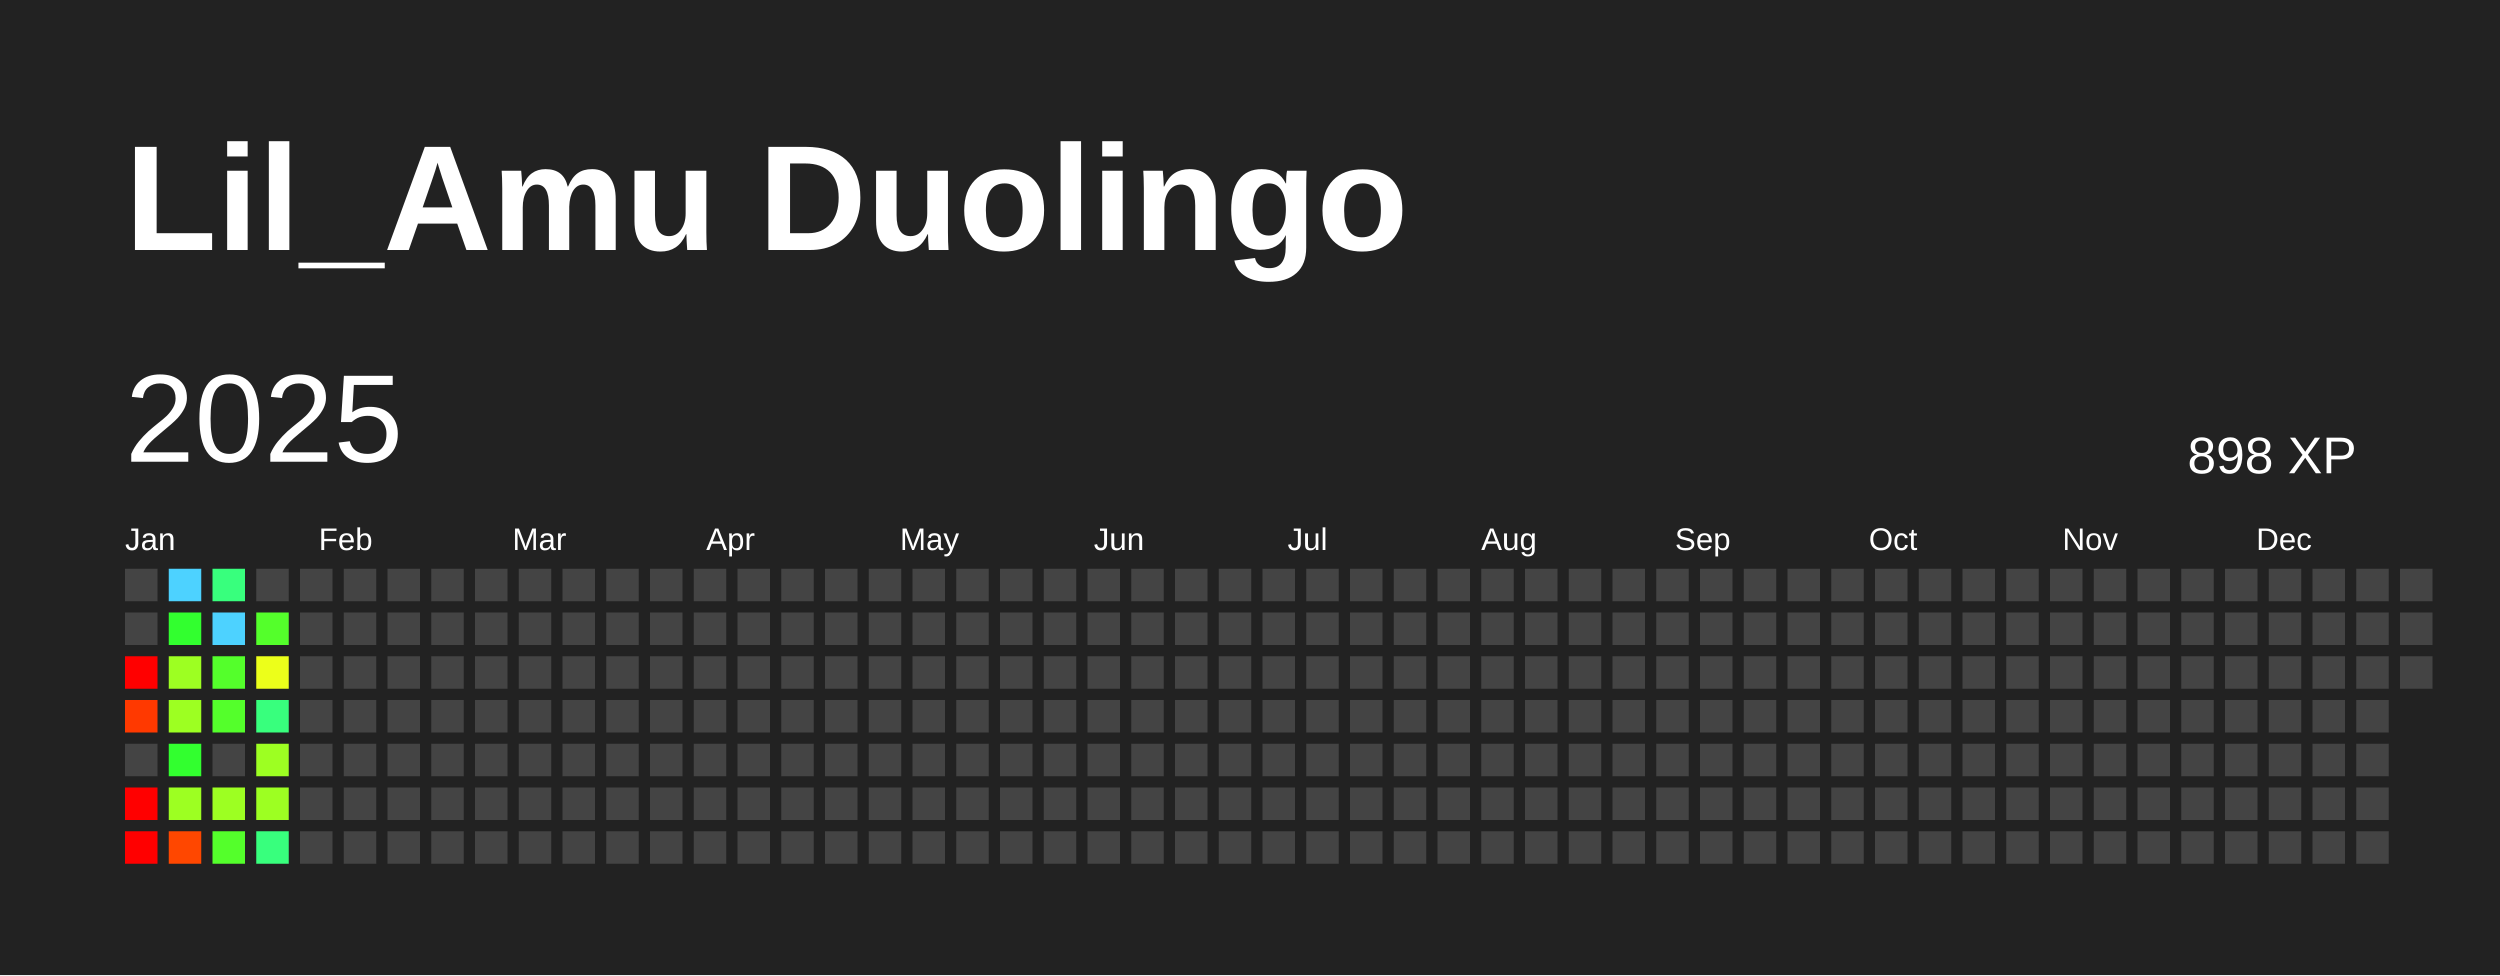
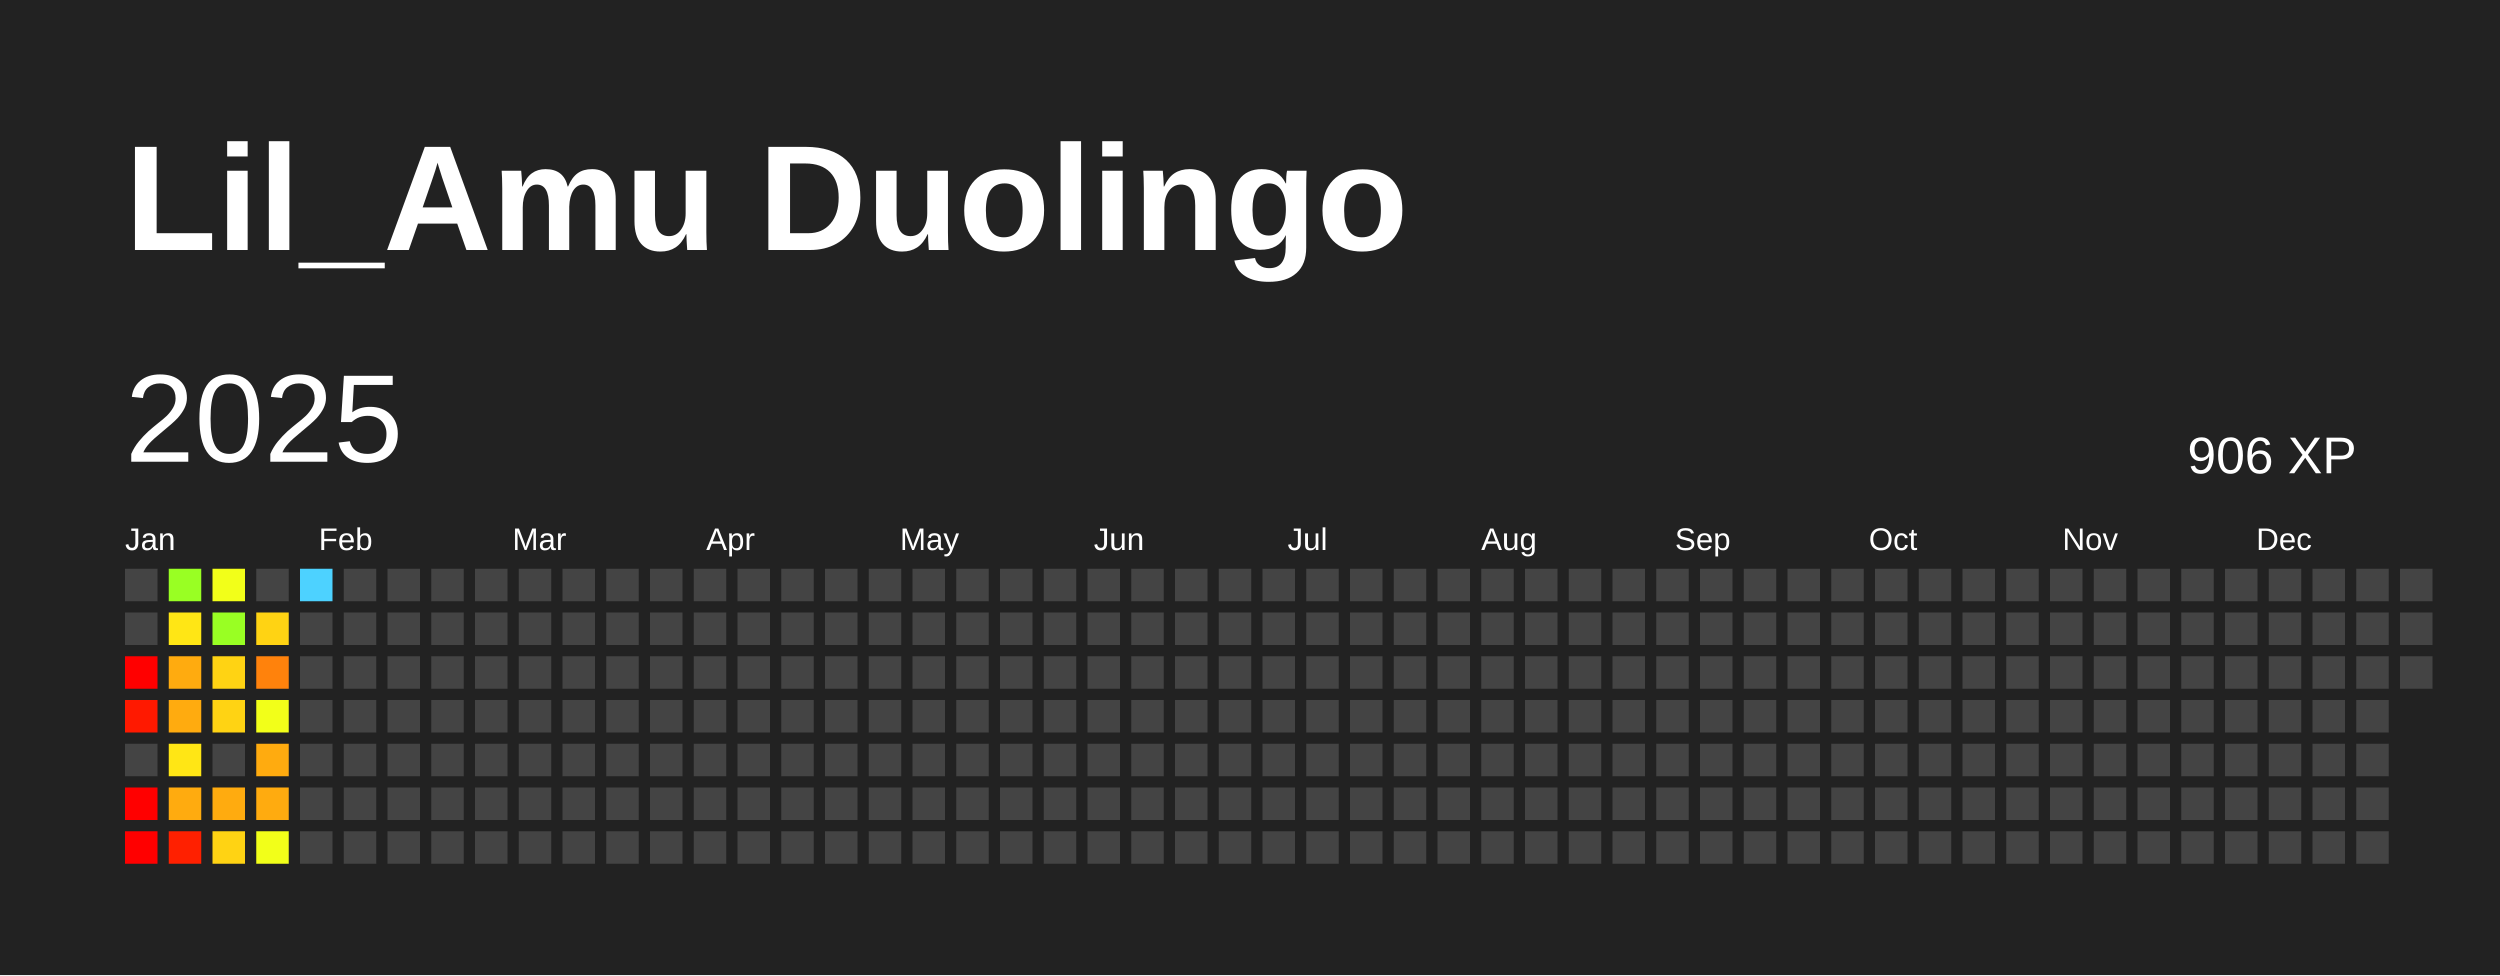
<svg xmlns="http://www.w3.org/2000/svg" baseProfile="full" height="78mm" version="1.1" viewBox="0,0,200,78" width="200mm">
  <defs />
  <rect fill="#222222" height="78" width="200" x="0" y="0" />
  <text fill="#FFFFFF" style="font-size:12px; font-family:Arial; font-weight:bold;" x="10" y="20">Lil_Amu Duolingo</text>
  <text dominant-baseline="hanging" fill="#FFFFFF" style="font-size:10.0px; font-family:Arial;" x="10" y="30">2025</text>
-   <text dominant-baseline="hanging" fill="#FFFFFF" style="font-size:4.125px; font-family:Arial;" x="175" y="35">898 XP</text>
+   <text dominant-baseline="hanging" fill="#FFFFFF" style="font-size:4.125px; font-family:Arial;" x="175" y="35">906 XP</text>
  <text fill="#FFFFFF" style="font-size:2.5px; font-family:Arial" x="10.0" y="44">Jan</text>
  <text fill="#FFFFFF" style="font-size:2.5px; font-family:Arial" x="25.5" y="44">Feb</text>
  <text fill="#FFFFFF" style="font-size:2.5px; font-family:Arial" x="41.0" y="44">Mar</text>
  <text fill="#FFFFFF" style="font-size:2.5px; font-family:Arial" x="56.5" y="44">Apr</text>
  <text fill="#FFFFFF" style="font-size:2.5px; font-family:Arial" x="72.0" y="44">May</text>
  <text fill="#FFFFFF" style="font-size:2.5px; font-family:Arial" x="87.5" y="44">Jun</text>
  <text fill="#FFFFFF" style="font-size:2.5px; font-family:Arial" x="103.0" y="44">Jul</text>
  <text fill="#FFFFFF" style="font-size:2.5px; font-family:Arial" x="118.5" y="44">Aug</text>
  <text fill="#FFFFFF" style="font-size:2.5px; font-family:Arial" x="134.0" y="44">Sep</text>
  <text fill="#FFFFFF" style="font-size:2.5px; font-family:Arial" x="149.5" y="44">Oct</text>
  <text fill="#FFFFFF" style="font-size:2.5px; font-family:Arial" x="165.0" y="44">Nov</text>
  <text fill="#FFFFFF" style="font-size:2.5px; font-family:Arial" x="180.5" y="44">Dec</text>
  <rect fill="#444444" height="2.6" width="2.6" x="10.0" y="45.5" />
  <rect fill="#444444" height="2.6" width="2.6" x="10.0" y="49.0" />
  <rect fill="red" height="2.6" width="2.6" x="10.0" y="52.5" />
-   <rect fill="#ff3900" height="2.6" width="2.6" x="10.0" y="56.0" />
+   <rect fill="#ff1900" height="2.6" width="2.6" x="10.0" y="56.0" />
  <rect fill="#444444" height="2.6" width="2.6" x="10.0" y="59.5" />
  <rect fill="red" height="2.6" width="2.6" x="10.0" y="63.0" />
  <rect fill="red" height="2.6" width="2.6" x="10.0" y="66.5" />
-   <rect fill="#4dd2ff" height="2.6" width="2.6" x="13.5" y="45.5" />
-   <rect fill="#32ff2f" height="2.6" width="2.6" x="13.5" y="49.0" />
-   <rect fill="#9dff22" height="2.6" width="2.6" x="13.5" y="52.5" />
-   <rect fill="#9dff22" height="2.6" width="2.6" x="13.5" y="56.0" />
-   <rect fill="#32ff2f" height="2.6" width="2.6" x="13.5" y="59.5" />
-   <rect fill="#9dff22" height="2.6" width="2.6" x="13.5" y="63.0" />
-   <rect fill="#ff4700" height="2.6" width="2.6" x="13.5" y="66.5" />
-   <rect fill="#38ff7d" height="2.6" width="2.6" x="17.0" y="45.5" />
-   <rect fill="#4dd2ff" height="2.6" width="2.6" x="17.0" y="49.0" />
-   <rect fill="#54ff2b" height="2.6" width="2.6" x="17.0" y="52.5" />
-   <rect fill="#54ff2b" height="2.6" width="2.6" x="17.0" y="56.0" />
+   <rect fill="#99ff23" height="2.6" width="2.6" x="13.5" y="45.5" />
+   <rect fill="#ffe615" height="2.6" width="2.6" x="13.5" y="49.0" />
+   <rect fill="#ffab0f" height="2.6" width="2.6" x="13.5" y="52.5" />
+   <rect fill="#ffab0f" height="2.6" width="2.6" x="13.5" y="56.0" />
+   <rect fill="#ffe615" height="2.6" width="2.6" x="13.5" y="59.5" />
+   <rect fill="#ffab0f" height="2.6" width="2.6" x="13.5" y="63.0" />
+   <rect fill="#ff2000" height="2.6" width="2.6" x="13.5" y="66.5" />
+   <rect fill="#f2ff19" height="2.6" width="2.6" x="17.0" y="45.5" />
+   <rect fill="#99ff23" height="2.6" width="2.6" x="17.0" y="49.0" />
+   <rect fill="#ffd313" height="2.6" width="2.6" x="17.0" y="52.5" />
+   <rect fill="#ffd313" height="2.6" width="2.6" x="17.0" y="56.0" />
  <rect fill="#444444" height="2.6" width="2.6" x="17.0" y="59.5" />
-   <rect fill="#9dff22" height="2.6" width="2.6" x="17.0" y="63.0" />
-   <rect fill="#54ff2b" height="2.6" width="2.6" x="17.0" y="66.5" />
+   <rect fill="#ffab0f" height="2.6" width="2.6" x="17.0" y="63.0" />
+   <rect fill="#ffd313" height="2.6" width="2.6" x="17.0" y="66.5" />
  <rect fill="#444444" height="2.6" width="2.6" x="20.5" y="45.5" />
-   <rect fill="#54ff2b" height="2.6" width="2.6" x="20.5" y="49.0" />
-   <rect fill="#ecff1a" height="2.6" width="2.6" x="20.5" y="52.5" />
-   <rect fill="#38ff7d" height="2.6" width="2.6" x="20.5" y="56.0" />
-   <rect fill="#9dff22" height="2.6" width="2.6" x="20.5" y="59.5" />
-   <rect fill="#9dff22" height="2.6" width="2.6" x="20.5" y="63.0" />
-   <rect fill="#38ff7d" height="2.6" width="2.6" x="20.5" y="66.5" />
-   <rect fill="#444444" height="2.6" width="2.6" x="24.0" y="45.5" />
+   <rect fill="#ffd313" height="2.6" width="2.6" x="20.5" y="49.0" />
+   <rect fill="#ff820c" height="2.6" width="2.6" x="20.5" y="52.5" />
+   <rect fill="#f2ff19" height="2.6" width="2.6" x="20.5" y="56.0" />
+   <rect fill="#ffab0f" height="2.6" width="2.6" x="20.5" y="59.5" />
+   <rect fill="#ffab0f" height="2.6" width="2.6" x="20.5" y="63.0" />
+   <rect fill="#f2ff19" height="2.6" width="2.6" x="20.5" y="66.5" />
+   <rect fill="#4dd2ff" height="2.6" width="2.6" x="24.0" y="45.5" />
  <rect fill="#444444" height="2.6" width="2.6" x="24.0" y="49.0" />
  <rect fill="#444444" height="2.6" width="2.6" x="24.0" y="52.5" />
  <rect fill="#444444" height="2.6" width="2.6" x="24.0" y="56.0" />
  <rect fill="#444444" height="2.6" width="2.6" x="24.0" y="59.5" />
  <rect fill="#444444" height="2.6" width="2.6" x="24.0" y="63.0" />
  <rect fill="#444444" height="2.6" width="2.6" x="24.0" y="66.5" />
  <rect fill="#444444" height="2.6" width="2.6" x="27.5" y="45.5" />
  <rect fill="#444444" height="2.6" width="2.6" x="27.5" y="49.0" />
  <rect fill="#444444" height="2.6" width="2.6" x="27.5" y="52.5" />
  <rect fill="#444444" height="2.6" width="2.6" x="27.5" y="56.0" />
  <rect fill="#444444" height="2.6" width="2.6" x="27.5" y="59.5" />
  <rect fill="#444444" height="2.6" width="2.6" x="27.5" y="63.0" />
  <rect fill="#444444" height="2.6" width="2.6" x="27.5" y="66.5" />
  <rect fill="#444444" height="2.6" width="2.6" x="31.0" y="45.5" />
  <rect fill="#444444" height="2.6" width="2.6" x="31.0" y="49.0" />
  <rect fill="#444444" height="2.6" width="2.6" x="31.0" y="52.5" />
  <rect fill="#444444" height="2.6" width="2.6" x="31.0" y="56.0" />
  <rect fill="#444444" height="2.6" width="2.6" x="31.0" y="59.5" />
  <rect fill="#444444" height="2.6" width="2.6" x="31.0" y="63.0" />
  <rect fill="#444444" height="2.6" width="2.6" x="31.0" y="66.5" />
  <rect fill="#444444" height="2.6" width="2.6" x="34.5" y="45.5" />
  <rect fill="#444444" height="2.6" width="2.6" x="34.5" y="49.0" />
  <rect fill="#444444" height="2.6" width="2.6" x="34.5" y="52.5" />
  <rect fill="#444444" height="2.6" width="2.6" x="34.5" y="56.0" />
  <rect fill="#444444" height="2.6" width="2.6" x="34.5" y="59.5" />
  <rect fill="#444444" height="2.6" width="2.6" x="34.5" y="63.0" />
  <rect fill="#444444" height="2.6" width="2.6" x="34.5" y="66.5" />
  <rect fill="#444444" height="2.6" width="2.6" x="38.0" y="45.5" />
  <rect fill="#444444" height="2.6" width="2.6" x="38.0" y="49.0" />
  <rect fill="#444444" height="2.6" width="2.6" x="38.0" y="52.5" />
  <rect fill="#444444" height="2.6" width="2.6" x="38.0" y="56.0" />
  <rect fill="#444444" height="2.6" width="2.6" x="38.0" y="59.5" />
  <rect fill="#444444" height="2.6" width="2.6" x="38.0" y="63.0" />
  <rect fill="#444444" height="2.6" width="2.6" x="38.0" y="66.5" />
  <rect fill="#444444" height="2.6" width="2.6" x="41.5" y="45.5" />
  <rect fill="#444444" height="2.6" width="2.6" x="41.5" y="49.0" />
  <rect fill="#444444" height="2.6" width="2.6" x="41.5" y="52.5" />
  <rect fill="#444444" height="2.6" width="2.6" x="41.5" y="56.0" />
  <rect fill="#444444" height="2.6" width="2.6" x="41.5" y="59.5" />
  <rect fill="#444444" height="2.6" width="2.6" x="41.5" y="63.0" />
  <rect fill="#444444" height="2.6" width="2.6" x="41.5" y="66.5" />
  <rect fill="#444444" height="2.6" width="2.6" x="45.0" y="45.5" />
  <rect fill="#444444" height="2.6" width="2.6" x="45.0" y="49.0" />
  <rect fill="#444444" height="2.6" width="2.6" x="45.0" y="52.5" />
  <rect fill="#444444" height="2.6" width="2.6" x="45.0" y="56.0" />
  <rect fill="#444444" height="2.6" width="2.6" x="45.0" y="59.5" />
  <rect fill="#444444" height="2.6" width="2.6" x="45.0" y="63.0" />
  <rect fill="#444444" height="2.6" width="2.6" x="45.0" y="66.5" />
  <rect fill="#444444" height="2.6" width="2.6" x="48.5" y="45.5" />
  <rect fill="#444444" height="2.6" width="2.6" x="48.5" y="49.0" />
  <rect fill="#444444" height="2.6" width="2.6" x="48.5" y="52.5" />
  <rect fill="#444444" height="2.6" width="2.6" x="48.5" y="56.0" />
  <rect fill="#444444" height="2.6" width="2.6" x="48.5" y="59.5" />
  <rect fill="#444444" height="2.6" width="2.6" x="48.5" y="63.0" />
  <rect fill="#444444" height="2.6" width="2.6" x="48.5" y="66.5" />
  <rect fill="#444444" height="2.6" width="2.6" x="52.0" y="45.5" />
  <rect fill="#444444" height="2.6" width="2.6" x="52.0" y="49.0" />
  <rect fill="#444444" height="2.6" width="2.6" x="52.0" y="52.5" />
  <rect fill="#444444" height="2.6" width="2.6" x="52.0" y="56.0" />
  <rect fill="#444444" height="2.6" width="2.6" x="52.0" y="59.5" />
  <rect fill="#444444" height="2.6" width="2.6" x="52.0" y="63.0" />
  <rect fill="#444444" height="2.6" width="2.6" x="52.0" y="66.5" />
  <rect fill="#444444" height="2.6" width="2.6" x="55.5" y="45.5" />
  <rect fill="#444444" height="2.6" width="2.6" x="55.5" y="49.0" />
  <rect fill="#444444" height="2.6" width="2.6" x="55.5" y="52.5" />
  <rect fill="#444444" height="2.6" width="2.6" x="55.5" y="56.0" />
  <rect fill="#444444" height="2.6" width="2.6" x="55.5" y="59.5" />
  <rect fill="#444444" height="2.6" width="2.6" x="55.5" y="63.0" />
  <rect fill="#444444" height="2.6" width="2.6" x="55.5" y="66.5" />
  <rect fill="#444444" height="2.6" width="2.6" x="59.0" y="45.5" />
  <rect fill="#444444" height="2.6" width="2.6" x="59.0" y="49.0" />
  <rect fill="#444444" height="2.6" width="2.6" x="59.0" y="52.5" />
  <rect fill="#444444" height="2.6" width="2.6" x="59.0" y="56.0" />
  <rect fill="#444444" height="2.6" width="2.6" x="59.0" y="59.5" />
  <rect fill="#444444" height="2.6" width="2.6" x="59.0" y="63.0" />
  <rect fill="#444444" height="2.6" width="2.6" x="59.0" y="66.5" />
  <rect fill="#444444" height="2.6" width="2.6" x="62.5" y="45.5" />
  <rect fill="#444444" height="2.6" width="2.6" x="62.5" y="49.0" />
  <rect fill="#444444" height="2.6" width="2.6" x="62.5" y="52.5" />
  <rect fill="#444444" height="2.6" width="2.6" x="62.5" y="56.0" />
  <rect fill="#444444" height="2.6" width="2.6" x="62.5" y="59.5" />
  <rect fill="#444444" height="2.6" width="2.6" x="62.5" y="63.0" />
  <rect fill="#444444" height="2.6" width="2.6" x="62.5" y="66.5" />
  <rect fill="#444444" height="2.6" width="2.6" x="66.0" y="45.5" />
  <rect fill="#444444" height="2.6" width="2.6" x="66.0" y="49.0" />
  <rect fill="#444444" height="2.6" width="2.6" x="66.0" y="52.5" />
  <rect fill="#444444" height="2.6" width="2.6" x="66.0" y="56.0" />
  <rect fill="#444444" height="2.6" width="2.6" x="66.0" y="59.5" />
  <rect fill="#444444" height="2.6" width="2.6" x="66.0" y="63.0" />
  <rect fill="#444444" height="2.6" width="2.6" x="66.0" y="66.5" />
  <rect fill="#444444" height="2.6" width="2.6" x="69.5" y="45.5" />
  <rect fill="#444444" height="2.6" width="2.6" x="69.5" y="49.0" />
  <rect fill="#444444" height="2.6" width="2.6" x="69.5" y="52.5" />
  <rect fill="#444444" height="2.6" width="2.6" x="69.5" y="56.0" />
  <rect fill="#444444" height="2.6" width="2.6" x="69.5" y="59.5" />
  <rect fill="#444444" height="2.6" width="2.6" x="69.5" y="63.0" />
  <rect fill="#444444" height="2.6" width="2.6" x="69.5" y="66.5" />
  <rect fill="#444444" height="2.6" width="2.6" x="73.0" y="45.5" />
  <rect fill="#444444" height="2.6" width="2.6" x="73.0" y="49.0" />
  <rect fill="#444444" height="2.6" width="2.6" x="73.0" y="52.5" />
  <rect fill="#444444" height="2.6" width="2.6" x="73.0" y="56.0" />
  <rect fill="#444444" height="2.6" width="2.6" x="73.0" y="59.5" />
  <rect fill="#444444" height="2.6" width="2.6" x="73.0" y="63.0" />
  <rect fill="#444444" height="2.6" width="2.6" x="73.0" y="66.5" />
  <rect fill="#444444" height="2.6" width="2.6" x="76.5" y="45.5" />
  <rect fill="#444444" height="2.6" width="2.6" x="76.5" y="49.0" />
  <rect fill="#444444" height="2.6" width="2.6" x="76.5" y="52.5" />
  <rect fill="#444444" height="2.6" width="2.6" x="76.5" y="56.0" />
  <rect fill="#444444" height="2.6" width="2.6" x="76.5" y="59.5" />
  <rect fill="#444444" height="2.6" width="2.6" x="76.5" y="63.0" />
  <rect fill="#444444" height="2.6" width="2.6" x="76.5" y="66.5" />
  <rect fill="#444444" height="2.6" width="2.6" x="80.0" y="45.5" />
  <rect fill="#444444" height="2.6" width="2.6" x="80.0" y="49.0" />
  <rect fill="#444444" height="2.6" width="2.6" x="80.0" y="52.5" />
  <rect fill="#444444" height="2.6" width="2.6" x="80.0" y="56.0" />
  <rect fill="#444444" height="2.6" width="2.6" x="80.0" y="59.5" />
  <rect fill="#444444" height="2.6" width="2.6" x="80.0" y="63.0" />
  <rect fill="#444444" height="2.6" width="2.6" x="80.0" y="66.5" />
  <rect fill="#444444" height="2.6" width="2.6" x="83.5" y="45.5" />
  <rect fill="#444444" height="2.6" width="2.6" x="83.5" y="49.0" />
  <rect fill="#444444" height="2.6" width="2.6" x="83.5" y="52.5" />
  <rect fill="#444444" height="2.6" width="2.6" x="83.5" y="56.0" />
  <rect fill="#444444" height="2.6" width="2.6" x="83.5" y="59.5" />
  <rect fill="#444444" height="2.6" width="2.6" x="83.5" y="63.0" />
  <rect fill="#444444" height="2.6" width="2.6" x="83.5" y="66.5" />
  <rect fill="#444444" height="2.6" width="2.6" x="87.0" y="45.5" />
  <rect fill="#444444" height="2.6" width="2.6" x="87.0" y="49.0" />
  <rect fill="#444444" height="2.6" width="2.6" x="87.0" y="52.5" />
  <rect fill="#444444" height="2.6" width="2.6" x="87.0" y="56.0" />
  <rect fill="#444444" height="2.6" width="2.6" x="87.0" y="59.5" />
  <rect fill="#444444" height="2.6" width="2.6" x="87.0" y="63.0" />
  <rect fill="#444444" height="2.6" width="2.6" x="87.0" y="66.5" />
  <rect fill="#444444" height="2.6" width="2.6" x="90.5" y="45.5" />
  <rect fill="#444444" height="2.6" width="2.6" x="90.5" y="49.0" />
  <rect fill="#444444" height="2.6" width="2.6" x="90.5" y="52.5" />
  <rect fill="#444444" height="2.6" width="2.6" x="90.5" y="56.0" />
  <rect fill="#444444" height="2.6" width="2.6" x="90.5" y="59.5" />
  <rect fill="#444444" height="2.6" width="2.6" x="90.5" y="63.0" />
  <rect fill="#444444" height="2.6" width="2.6" x="90.5" y="66.5" />
  <rect fill="#444444" height="2.6" width="2.6" x="94.0" y="45.5" />
  <rect fill="#444444" height="2.6" width="2.6" x="94.0" y="49.0" />
  <rect fill="#444444" height="2.6" width="2.6" x="94.0" y="52.5" />
  <rect fill="#444444" height="2.6" width="2.6" x="94.0" y="56.0" />
  <rect fill="#444444" height="2.6" width="2.6" x="94.0" y="59.5" />
  <rect fill="#444444" height="2.6" width="2.6" x="94.0" y="63.0" />
  <rect fill="#444444" height="2.6" width="2.6" x="94.0" y="66.5" />
  <rect fill="#444444" height="2.6" width="2.6" x="97.5" y="45.5" />
  <rect fill="#444444" height="2.6" width="2.6" x="97.5" y="49.0" />
  <rect fill="#444444" height="2.6" width="2.6" x="97.5" y="52.5" />
  <rect fill="#444444" height="2.6" width="2.6" x="97.5" y="56.0" />
  <rect fill="#444444" height="2.6" width="2.6" x="97.5" y="59.5" />
  <rect fill="#444444" height="2.6" width="2.6" x="97.5" y="63.0" />
  <rect fill="#444444" height="2.6" width="2.6" x="97.5" y="66.5" />
  <rect fill="#444444" height="2.6" width="2.6" x="101.0" y="45.5" />
  <rect fill="#444444" height="2.6" width="2.6" x="101.0" y="49.0" />
  <rect fill="#444444" height="2.6" width="2.6" x="101.0" y="52.5" />
  <rect fill="#444444" height="2.6" width="2.6" x="101.0" y="56.0" />
  <rect fill="#444444" height="2.6" width="2.6" x="101.0" y="59.5" />
  <rect fill="#444444" height="2.6" width="2.6" x="101.0" y="63.0" />
  <rect fill="#444444" height="2.6" width="2.6" x="101.0" y="66.5" />
  <rect fill="#444444" height="2.6" width="2.6" x="104.5" y="45.5" />
  <rect fill="#444444" height="2.6" width="2.6" x="104.5" y="49.0" />
  <rect fill="#444444" height="2.6" width="2.6" x="104.5" y="52.5" />
  <rect fill="#444444" height="2.6" width="2.6" x="104.5" y="56.0" />
  <rect fill="#444444" height="2.6" width="2.6" x="104.5" y="59.5" />
  <rect fill="#444444" height="2.6" width="2.6" x="104.5" y="63.0" />
  <rect fill="#444444" height="2.6" width="2.6" x="104.5" y="66.5" />
  <rect fill="#444444" height="2.6" width="2.6" x="108.0" y="45.5" />
  <rect fill="#444444" height="2.6" width="2.6" x="108.0" y="49.0" />
  <rect fill="#444444" height="2.6" width="2.6" x="108.0" y="52.5" />
  <rect fill="#444444" height="2.6" width="2.6" x="108.0" y="56.0" />
  <rect fill="#444444" height="2.6" width="2.6" x="108.0" y="59.5" />
  <rect fill="#444444" height="2.6" width="2.6" x="108.0" y="63.0" />
  <rect fill="#444444" height="2.6" width="2.6" x="108.0" y="66.5" />
  <rect fill="#444444" height="2.6" width="2.6" x="111.5" y="45.5" />
  <rect fill="#444444" height="2.6" width="2.6" x="111.5" y="49.0" />
  <rect fill="#444444" height="2.6" width="2.6" x="111.5" y="52.5" />
  <rect fill="#444444" height="2.6" width="2.6" x="111.5" y="56.0" />
  <rect fill="#444444" height="2.6" width="2.6" x="111.5" y="59.5" />
  <rect fill="#444444" height="2.6" width="2.6" x="111.5" y="63.0" />
  <rect fill="#444444" height="2.6" width="2.6" x="111.5" y="66.5" />
  <rect fill="#444444" height="2.6" width="2.6" x="115.0" y="45.5" />
  <rect fill="#444444" height="2.6" width="2.6" x="115.0" y="49.0" />
  <rect fill="#444444" height="2.6" width="2.6" x="115.0" y="52.5" />
  <rect fill="#444444" height="2.6" width="2.6" x="115.0" y="56.0" />
  <rect fill="#444444" height="2.6" width="2.6" x="115.0" y="59.5" />
  <rect fill="#444444" height="2.6" width="2.6" x="115.0" y="63.0" />
  <rect fill="#444444" height="2.6" width="2.6" x="115.0" y="66.5" />
  <rect fill="#444444" height="2.6" width="2.6" x="118.5" y="45.5" />
  <rect fill="#444444" height="2.6" width="2.6" x="118.5" y="49.0" />
  <rect fill="#444444" height="2.6" width="2.6" x="118.5" y="52.5" />
  <rect fill="#444444" height="2.6" width="2.6" x="118.5" y="56.0" />
  <rect fill="#444444" height="2.6" width="2.6" x="118.5" y="59.5" />
  <rect fill="#444444" height="2.6" width="2.6" x="118.5" y="63.0" />
  <rect fill="#444444" height="2.6" width="2.6" x="118.5" y="66.5" />
  <rect fill="#444444" height="2.6" width="2.6" x="122.0" y="45.5" />
  <rect fill="#444444" height="2.6" width="2.6" x="122.0" y="49.0" />
  <rect fill="#444444" height="2.6" width="2.6" x="122.0" y="52.5" />
  <rect fill="#444444" height="2.6" width="2.6" x="122.0" y="56.0" />
  <rect fill="#444444" height="2.6" width="2.6" x="122.0" y="59.5" />
  <rect fill="#444444" height="2.6" width="2.6" x="122.0" y="63.0" />
  <rect fill="#444444" height="2.6" width="2.6" x="122.0" y="66.5" />
  <rect fill="#444444" height="2.6" width="2.6" x="125.5" y="45.5" />
  <rect fill="#444444" height="2.6" width="2.6" x="125.5" y="49.0" />
  <rect fill="#444444" height="2.6" width="2.6" x="125.5" y="52.5" />
  <rect fill="#444444" height="2.6" width="2.6" x="125.5" y="56.0" />
  <rect fill="#444444" height="2.6" width="2.6" x="125.5" y="59.5" />
  <rect fill="#444444" height="2.6" width="2.6" x="125.5" y="63.0" />
  <rect fill="#444444" height="2.6" width="2.6" x="125.5" y="66.5" />
  <rect fill="#444444" height="2.6" width="2.6" x="129.0" y="45.5" />
  <rect fill="#444444" height="2.6" width="2.6" x="129.0" y="49.0" />
  <rect fill="#444444" height="2.6" width="2.6" x="129.0" y="52.5" />
  <rect fill="#444444" height="2.6" width="2.6" x="129.0" y="56.0" />
  <rect fill="#444444" height="2.6" width="2.6" x="129.0" y="59.5" />
  <rect fill="#444444" height="2.6" width="2.6" x="129.0" y="63.0" />
  <rect fill="#444444" height="2.6" width="2.6" x="129.0" y="66.5" />
  <rect fill="#444444" height="2.6" width="2.6" x="132.5" y="45.5" />
  <rect fill="#444444" height="2.6" width="2.6" x="132.5" y="49.0" />
  <rect fill="#444444" height="2.6" width="2.6" x="132.5" y="52.5" />
  <rect fill="#444444" height="2.6" width="2.6" x="132.5" y="56.0" />
  <rect fill="#444444" height="2.6" width="2.6" x="132.5" y="59.5" />
  <rect fill="#444444" height="2.6" width="2.6" x="132.5" y="63.0" />
  <rect fill="#444444" height="2.6" width="2.6" x="132.5" y="66.5" />
  <rect fill="#444444" height="2.6" width="2.6" x="136.0" y="45.5" />
  <rect fill="#444444" height="2.6" width="2.6" x="136.0" y="49.0" />
  <rect fill="#444444" height="2.6" width="2.6" x="136.0" y="52.5" />
  <rect fill="#444444" height="2.6" width="2.6" x="136.0" y="56.0" />
  <rect fill="#444444" height="2.6" width="2.6" x="136.0" y="59.5" />
  <rect fill="#444444" height="2.6" width="2.6" x="136.0" y="63.0" />
  <rect fill="#444444" height="2.6" width="2.6" x="136.0" y="66.5" />
  <rect fill="#444444" height="2.6" width="2.6" x="139.5" y="45.5" />
  <rect fill="#444444" height="2.6" width="2.6" x="139.5" y="49.0" />
  <rect fill="#444444" height="2.6" width="2.6" x="139.5" y="52.5" />
  <rect fill="#444444" height="2.6" width="2.6" x="139.5" y="56.0" />
  <rect fill="#444444" height="2.6" width="2.6" x="139.5" y="59.5" />
  <rect fill="#444444" height="2.6" width="2.6" x="139.5" y="63.0" />
  <rect fill="#444444" height="2.6" width="2.6" x="139.5" y="66.5" />
  <rect fill="#444444" height="2.6" width="2.6" x="143.0" y="45.5" />
  <rect fill="#444444" height="2.6" width="2.6" x="143.0" y="49.0" />
  <rect fill="#444444" height="2.6" width="2.6" x="143.0" y="52.5" />
  <rect fill="#444444" height="2.6" width="2.6" x="143.0" y="56.0" />
  <rect fill="#444444" height="2.6" width="2.6" x="143.0" y="59.5" />
  <rect fill="#444444" height="2.6" width="2.6" x="143.0" y="63.0" />
  <rect fill="#444444" height="2.6" width="2.6" x="143.0" y="66.5" />
  <rect fill="#444444" height="2.6" width="2.6" x="146.5" y="45.5" />
  <rect fill="#444444" height="2.6" width="2.6" x="146.5" y="49.0" />
  <rect fill="#444444" height="2.6" width="2.6" x="146.5" y="52.5" />
  <rect fill="#444444" height="2.6" width="2.6" x="146.5" y="56.0" />
  <rect fill="#444444" height="2.6" width="2.6" x="146.5" y="59.5" />
  <rect fill="#444444" height="2.6" width="2.6" x="146.5" y="63.0" />
  <rect fill="#444444" height="2.6" width="2.6" x="146.5" y="66.5" />
  <rect fill="#444444" height="2.6" width="2.6" x="150.0" y="45.5" />
  <rect fill="#444444" height="2.6" width="2.6" x="150.0" y="49.0" />
  <rect fill="#444444" height="2.6" width="2.6" x="150.0" y="52.5" />
  <rect fill="#444444" height="2.6" width="2.6" x="150.0" y="56.0" />
  <rect fill="#444444" height="2.6" width="2.6" x="150.0" y="59.5" />
  <rect fill="#444444" height="2.6" width="2.6" x="150.0" y="63.0" />
  <rect fill="#444444" height="2.6" width="2.6" x="150.0" y="66.5" />
  <rect fill="#444444" height="2.6" width="2.6" x="153.5" y="45.5" />
  <rect fill="#444444" height="2.6" width="2.6" x="153.5" y="49.0" />
  <rect fill="#444444" height="2.6" width="2.6" x="153.5" y="52.5" />
  <rect fill="#444444" height="2.6" width="2.6" x="153.5" y="56.0" />
  <rect fill="#444444" height="2.6" width="2.6" x="153.5" y="59.5" />
  <rect fill="#444444" height="2.6" width="2.6" x="153.5" y="63.0" />
  <rect fill="#444444" height="2.6" width="2.6" x="153.5" y="66.5" />
  <rect fill="#444444" height="2.6" width="2.6" x="157.0" y="45.5" />
  <rect fill="#444444" height="2.6" width="2.6" x="157.0" y="49.0" />
  <rect fill="#444444" height="2.6" width="2.6" x="157.0" y="52.5" />
  <rect fill="#444444" height="2.6" width="2.6" x="157.0" y="56.0" />
  <rect fill="#444444" height="2.6" width="2.6" x="157.0" y="59.5" />
  <rect fill="#444444" height="2.6" width="2.6" x="157.0" y="63.0" />
  <rect fill="#444444" height="2.6" width="2.6" x="157.0" y="66.5" />
  <rect fill="#444444" height="2.6" width="2.6" x="160.5" y="45.5" />
  <rect fill="#444444" height="2.6" width="2.6" x="160.5" y="49.0" />
  <rect fill="#444444" height="2.6" width="2.6" x="160.5" y="52.5" />
  <rect fill="#444444" height="2.6" width="2.6" x="160.5" y="56.0" />
  <rect fill="#444444" height="2.6" width="2.6" x="160.5" y="59.5" />
  <rect fill="#444444" height="2.6" width="2.6" x="160.5" y="63.0" />
  <rect fill="#444444" height="2.6" width="2.6" x="160.5" y="66.5" />
  <rect fill="#444444" height="2.6" width="2.6" x="164.0" y="45.5" />
  <rect fill="#444444" height="2.6" width="2.6" x="164.0" y="49.0" />
  <rect fill="#444444" height="2.6" width="2.6" x="164.0" y="52.5" />
  <rect fill="#444444" height="2.6" width="2.6" x="164.0" y="56.0" />
  <rect fill="#444444" height="2.6" width="2.6" x="164.0" y="59.5" />
  <rect fill="#444444" height="2.6" width="2.6" x="164.0" y="63.0" />
  <rect fill="#444444" height="2.6" width="2.6" x="164.0" y="66.5" />
  <rect fill="#444444" height="2.6" width="2.6" x="167.5" y="45.5" />
  <rect fill="#444444" height="2.6" width="2.6" x="167.5" y="49.0" />
  <rect fill="#444444" height="2.6" width="2.6" x="167.5" y="52.5" />
  <rect fill="#444444" height="2.6" width="2.6" x="167.5" y="56.0" />
  <rect fill="#444444" height="2.6" width="2.6" x="167.5" y="59.5" />
  <rect fill="#444444" height="2.6" width="2.6" x="167.5" y="63.0" />
  <rect fill="#444444" height="2.6" width="2.6" x="167.5" y="66.5" />
  <rect fill="#444444" height="2.6" width="2.6" x="171.0" y="45.5" />
  <rect fill="#444444" height="2.6" width="2.6" x="171.0" y="49.0" />
  <rect fill="#444444" height="2.6" width="2.6" x="171.0" y="52.5" />
  <rect fill="#444444" height="2.6" width="2.6" x="171.0" y="56.0" />
  <rect fill="#444444" height="2.6" width="2.6" x="171.0" y="59.5" />
  <rect fill="#444444" height="2.6" width="2.6" x="171.0" y="63.0" />
  <rect fill="#444444" height="2.6" width="2.6" x="171.0" y="66.5" />
  <rect fill="#444444" height="2.6" width="2.6" x="174.5" y="45.5" />
  <rect fill="#444444" height="2.6" width="2.6" x="174.5" y="49.0" />
  <rect fill="#444444" height="2.6" width="2.6" x="174.5" y="52.5" />
  <rect fill="#444444" height="2.6" width="2.6" x="174.5" y="56.0" />
  <rect fill="#444444" height="2.6" width="2.6" x="174.5" y="59.5" />
  <rect fill="#444444" height="2.6" width="2.6" x="174.5" y="63.0" />
  <rect fill="#444444" height="2.6" width="2.6" x="174.5" y="66.5" />
  <rect fill="#444444" height="2.6" width="2.6" x="178.0" y="45.5" />
  <rect fill="#444444" height="2.6" width="2.6" x="178.0" y="49.0" />
  <rect fill="#444444" height="2.6" width="2.6" x="178.0" y="52.5" />
  <rect fill="#444444" height="2.6" width="2.6" x="178.0" y="56.0" />
  <rect fill="#444444" height="2.6" width="2.6" x="178.0" y="59.5" />
  <rect fill="#444444" height="2.6" width="2.6" x="178.0" y="63.0" />
  <rect fill="#444444" height="2.6" width="2.6" x="178.0" y="66.5" />
  <rect fill="#444444" height="2.6" width="2.6" x="181.5" y="45.5" />
  <rect fill="#444444" height="2.6" width="2.6" x="181.5" y="49.0" />
  <rect fill="#444444" height="2.6" width="2.6" x="181.5" y="52.5" />
  <rect fill="#444444" height="2.6" width="2.6" x="181.5" y="56.0" />
  <rect fill="#444444" height="2.6" width="2.6" x="181.5" y="59.5" />
  <rect fill="#444444" height="2.6" width="2.6" x="181.5" y="63.0" />
  <rect fill="#444444" height="2.6" width="2.6" x="181.5" y="66.5" />
  <rect fill="#444444" height="2.6" width="2.6" x="185.0" y="45.5" />
  <rect fill="#444444" height="2.6" width="2.6" x="185.0" y="49.0" />
  <rect fill="#444444" height="2.6" width="2.6" x="185.0" y="52.5" />
  <rect fill="#444444" height="2.6" width="2.6" x="185.0" y="56.0" />
  <rect fill="#444444" height="2.6" width="2.6" x="185.0" y="59.5" />
  <rect fill="#444444" height="2.6" width="2.6" x="185.0" y="63.0" />
  <rect fill="#444444" height="2.6" width="2.6" x="185.0" y="66.5" />
  <rect fill="#444444" height="2.6" width="2.6" x="188.5" y="45.5" />
  <rect fill="#444444" height="2.6" width="2.6" x="188.5" y="49.0" />
  <rect fill="#444444" height="2.6" width="2.6" x="188.5" y="52.5" />
  <rect fill="#444444" height="2.6" width="2.6" x="188.5" y="56.0" />
  <rect fill="#444444" height="2.6" width="2.6" x="188.5" y="59.5" />
  <rect fill="#444444" height="2.6" width="2.6" x="188.5" y="63.0" />
  <rect fill="#444444" height="2.6" width="2.6" x="188.5" y="66.5" />
  <rect fill="#444444" height="2.6" width="2.6" x="192.0" y="45.5" />
  <rect fill="#444444" height="2.6" width="2.6" x="192.0" y="49.0" />
  <rect fill="#444444" height="2.6" width="2.6" x="192.0" y="52.5" />
</svg>
